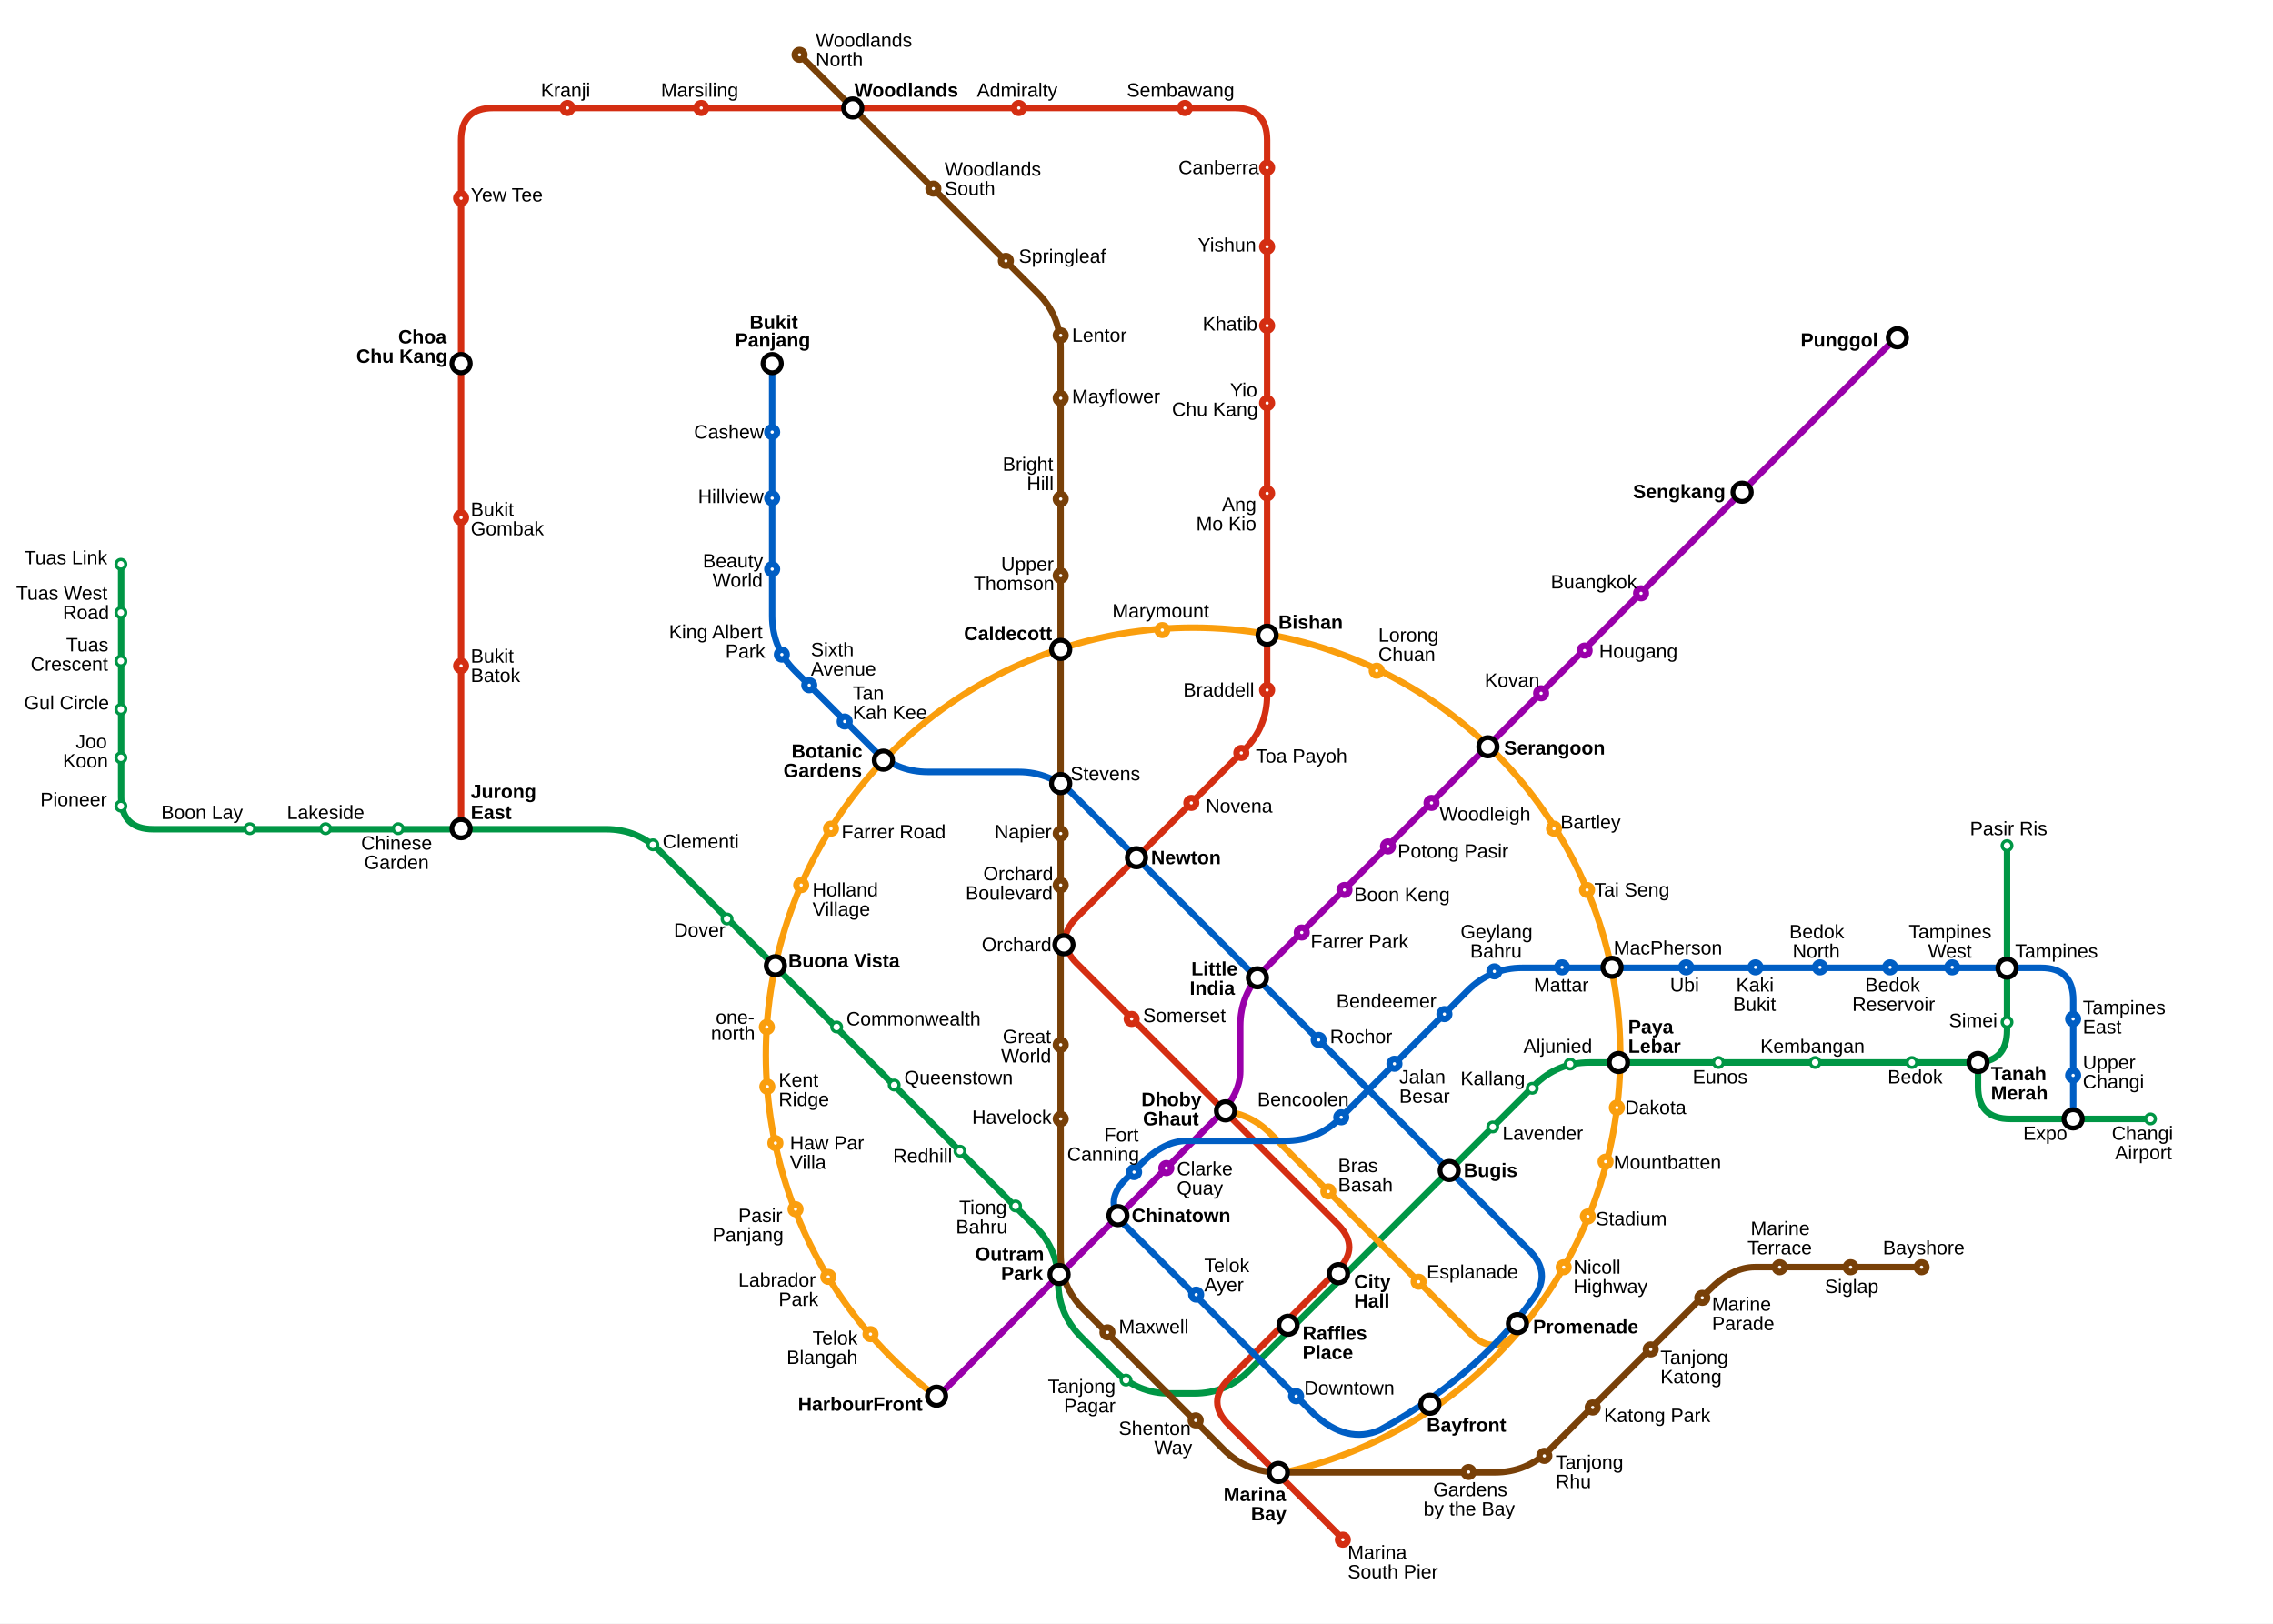
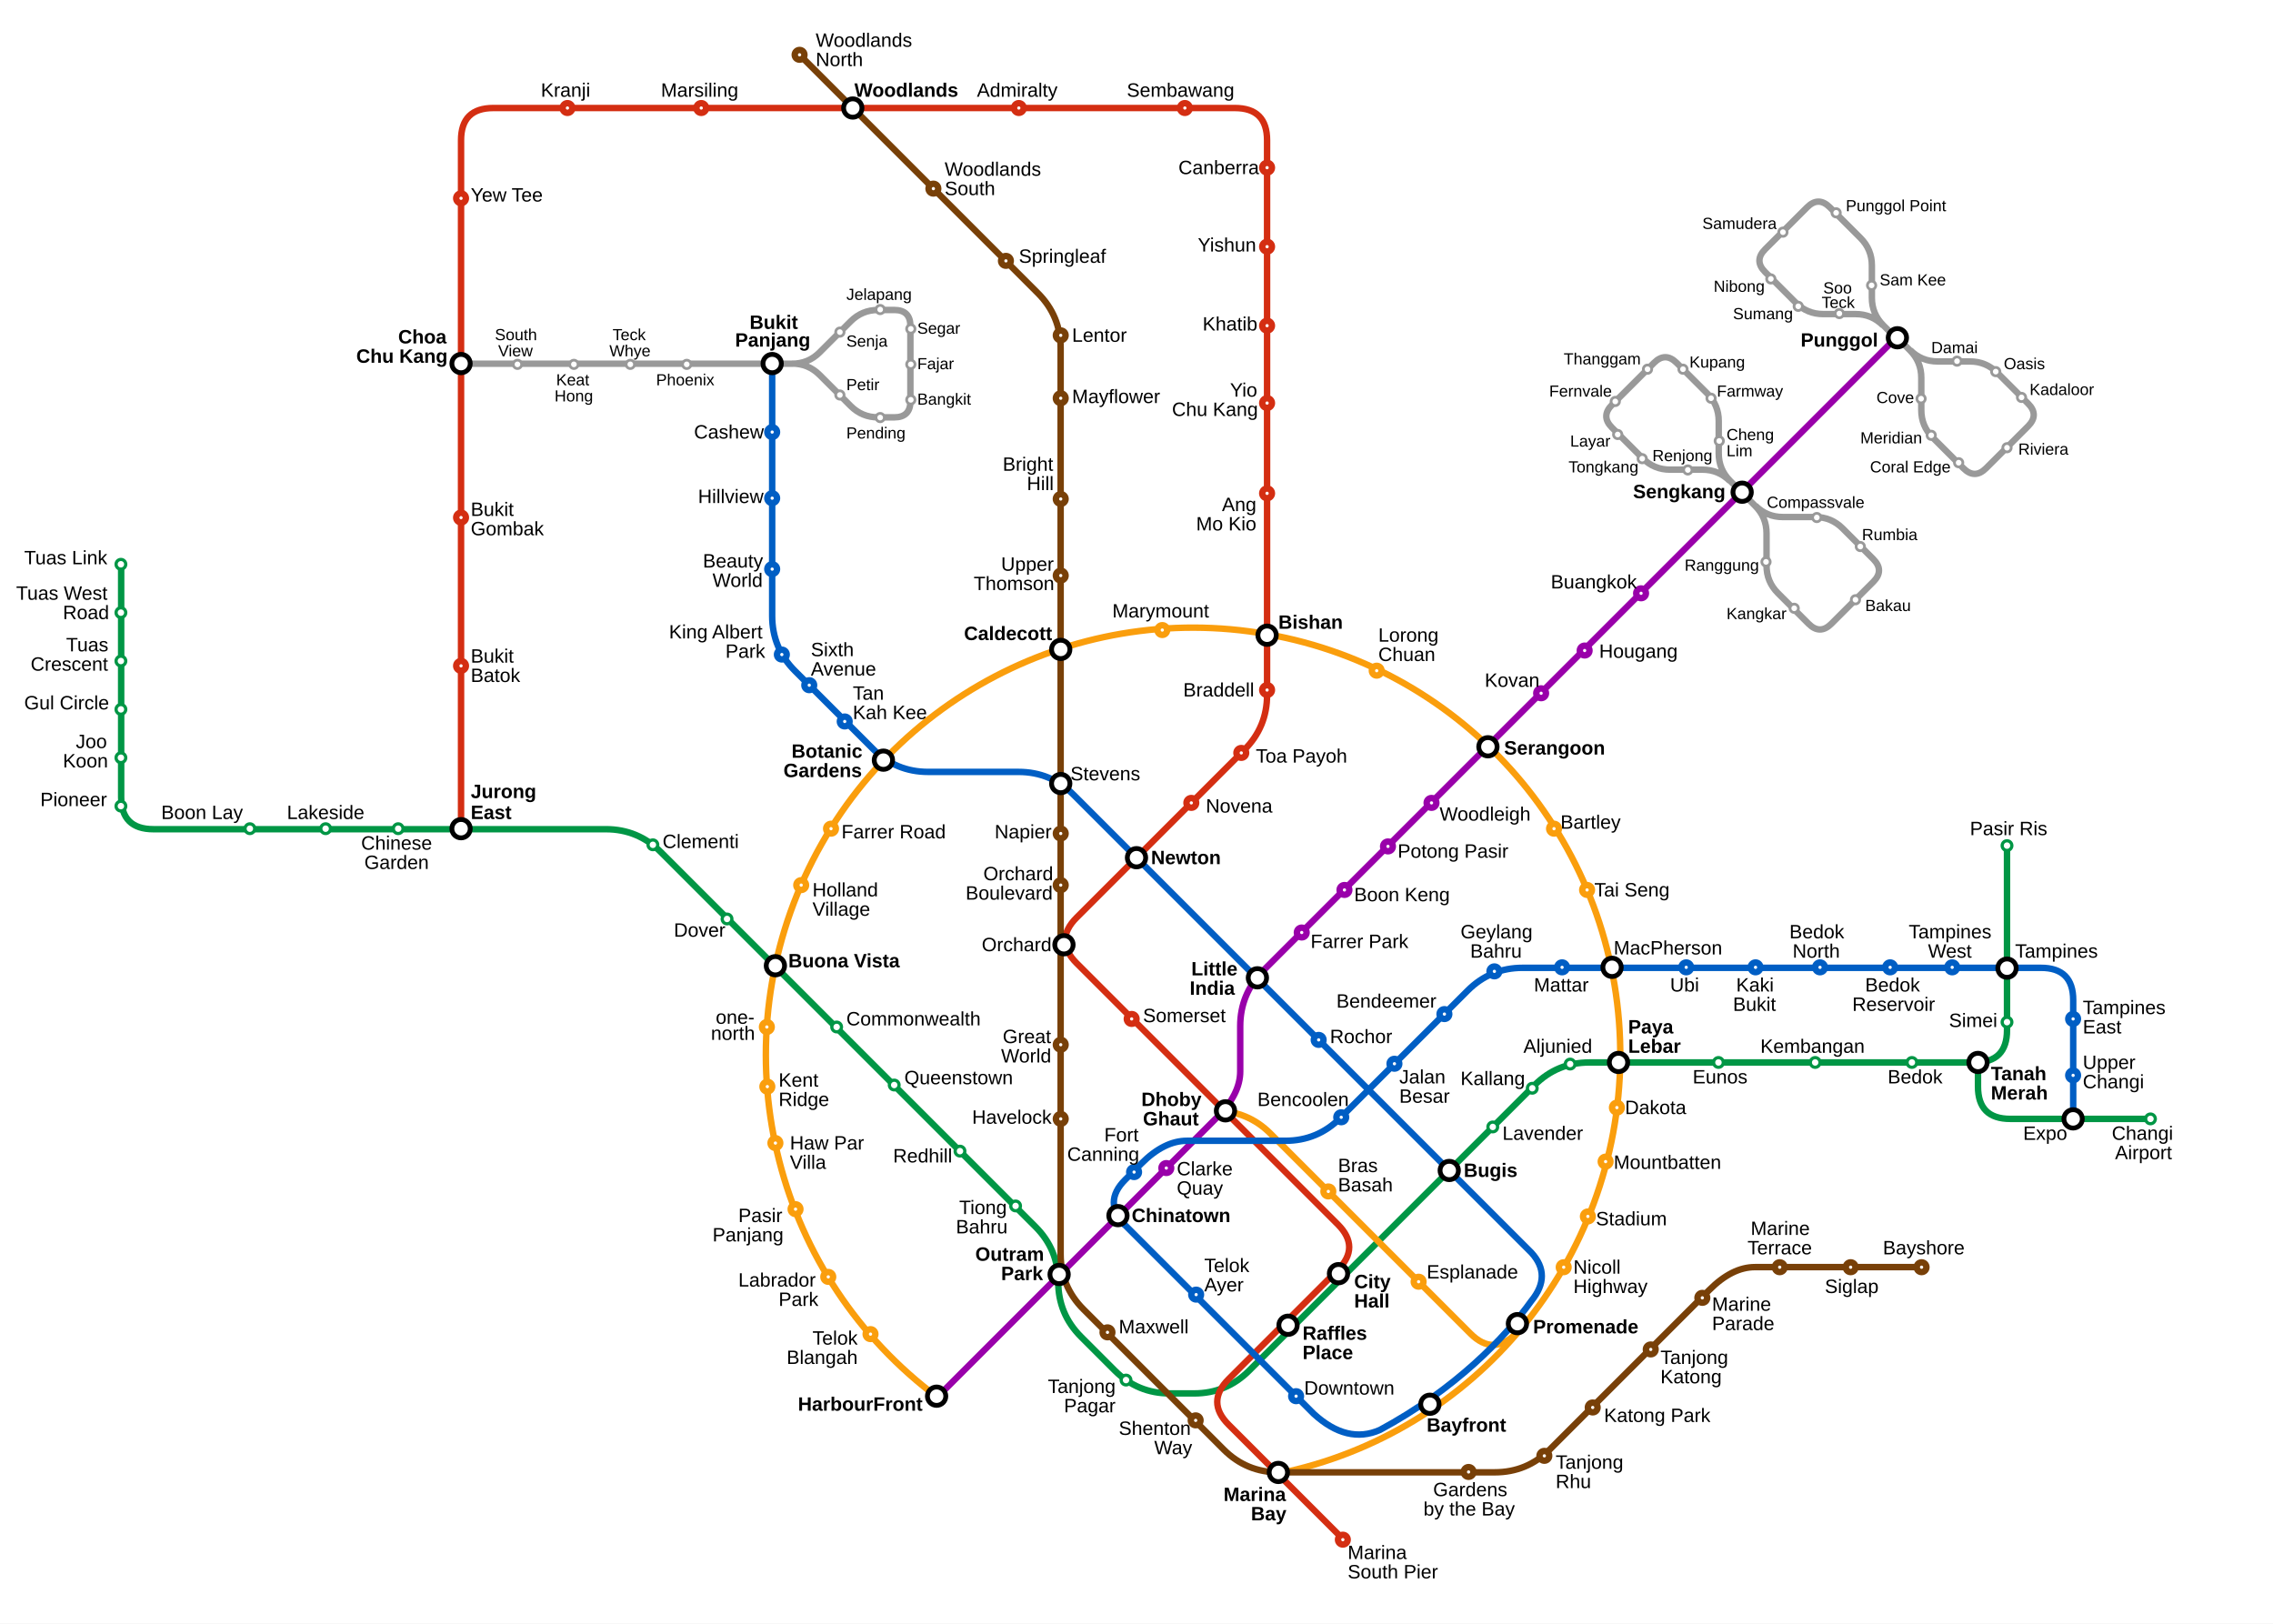
<svg xmlns="http://www.w3.org/2000/svg" xmlns:xlink="http://www.w3.org/1999/xlink" id="svg-object" version="1.1" height="1007" width="1410">
  <rect id="bg" height="1007" width="1410" y="0" x="0" fill="#ffffff" />
  <g id="lines" fill="none" stroke-width="4">
    <g id="ew" stroke="#009645">
      <path d="m1227 658v16q0 20 20 20h84" />
      <path d="m1245 523 v116 q0 20 -20 20 h-239 q-20 0 -34.14 14.14 l-177 177 q-14.14 14.14-34.14 14.14 h-15 q-20 0 -34.14 -14.14 l-21-21 q-14.14-14.14-14.14-34.14 q0-20-14.14-34.14 l-232.4-232.4 q-14.14-14.14-34.14-14.14 h-280.6 q-20 0-20 -20 v-146" />
    </g>
    <g id="ns" stroke="#d42e12">
      <path d="m286 514v-427q0-20 20-20h460q20 0 20 20v344 q0 20-14.14 34.14 l-104 104 q-14.14 14.14 0 28.28 l162 162 q14.14 14.14 0 28.28 l-67.7 67.7 q-14.14 14.14 0 28.28 l72 72" />
    </g>
    <g id="ne" stroke="#9900aa">
      <path d="m582 866 l173.2-173.2 q14.14-14.14 14.14-28.28 v-28 q0 -20 14.14 -34.34 l390 -390" />
    </g>
    <g id="cc" stroke="#fa9e0d">
      <path d="m754 689q20 0 34.14 14.14 l124 124 q14.14 14.14 28.28 0" />
      <path d="m582 867 A 265 265 0 1 1 793 914" />
    </g>
    <g id="dt" stroke="#005ec4">
      <path d="m479 225 v157 q0 20 14.14 34.14 l48.5 48.5 q14.14 14.14 34.14 14.14 h56 q20 0 34.14 14.14 l284 284 q13 14.14 0 30 c-16.1 22.6-47.3 54.9-93.9 80 q-20.34 9-41.1-10 l-121-121" />
      <path d="m698 760q-14.14 -14.14 0 -28.28 l10-10 q14.14-14.14 28.28-14.14 h61 q20 0 34.14 -14.14 l79-79 q14.14-14.14 34.14-14.14 h321.5 q20 0 20 20 v69" />
    </g>
    <g id="teex" stroke="#784008">
      <path d="m496 34 l147.8 147.8 q14.14 14.14 14.14 34.14 v562 q0 20 14.14 34.14 l87 87 q14.14 14.14 34.14 14.14 h134 q20 0 34.14 -14.14 l99 -99 q14.14 -14.14 28.28 -14.14 h100" />
+     </g>
+     <g id="lrt" stroke="#999999">
+       <path d="m284.4 225.6h207 q10 0 17.07-7.07 l19.2-19.2 q7.07-7.07 17.07-7.07 h10 q10 0 10 10 v46.6 q0 10-10 10 h-10 q-10 0-17.07-7.07 l-19.2-19.2 q-7.07-7.07-17.07-7.07" />
+       <path d="m1081 306 l-7.76-7.76 q-7.07-7.07-7.07-17.07 v-20 q0-10-7.07-17.07 l-19-19 q-7.07-7.07-14.14 0 l-26 26 q-7.07 7.07 0 14.14 l 19 19 q 7.07 7.07 17.07 7.07 h 20 q 10 0 17.07 7.07" />
+       <path d="m1081 306 l 7.76 7.76 q 7.07 7.07 7.07 17.07 v 20 q0 10 7.07 17.07 l 19 19 q 7.07 7.07 14.14 0 l 26-26 q 7.07-7.07 0-14.14 l-19-19 q-7.07-7.07-17.07-7.07 h-20 q-10 0-17.07-7.07" />
+       <path d="m1176 209.5 l-7.76-7.76 q-7.07-7.07-7.07-17.07 v-20 q0-10-7.07-17.07 l-19-19 q-7.07-7.07-14.14 0 l-26 26 q-7.07 7.07 0 14.14 l 19 19 q 7.07 7.07 17.07 7.07 h 20 q 10 0 17.07 7.07" />
+       <path d="m1177 209.5 l 7.76 7.76 q 7.07 7.07 7.07 17.07 v 20 q0 10 7.07 17.07 l 19 19 q 7.07 7.07 14.14 0 l 26-26 q 7.07-7.07 0-14.14 l-19-19 q-7.07-7.07-17.07-7.07 h-20 q-10 0-17.07-7.07" />
    </g>
    <g id="stns_icons" fill="#ffffff" stroke-width="2">
      <a xlink:href="#ew" fill="#ffffff">
        <g id="stns_ew" stroke="#009645">
          <circle id="cg2" data-name="changi airport" data-value="CG2" cx="1334" cy="694" r="3" />
          <circle id="ew1" data-name="pasir ris" data-value="EW1" cx="1245" cy="524.5" r="3" />
          <circle id="ew3" data-name="simei" data-value="EW3" cx="1245" cy="634" r="3" />
          <circle id="ew5" data-name="bedok" data-value="EW5" cx="1186" cy="659" r="3" />
          <circle id="ew6" data-name="kembangan" data-value="EW6" cx="1126" cy="659" r="3" />
          <circle id="ew7" data-name="eunos" data-value="EW7" cx="1066" cy="659" r="3" />
          <circle id="ew9" data-name="aljunied" data-value="EW9" cx="974" cy="660" r="3" />
          <circle id="ew10" data-name="kallang" data-value="EW10" cx="950.5" cy="675" r="3" />
          <circle id="ew11" data-name="lavender" data-value="EW11" cx="926" cy="699" r="3" />
          <circle id="ew15" data-name="tanjong pagar" data-value="EW15" cx="698.5" cy="856" r="3" />
          <circle id="ew17" data-name="tiong bahru" data-value="EW17" cx="630" cy="748" r="3" />
          <circle id="ew18" data-name="redhill" data-value="EW18" cx="595.5" cy="714" r="3" />
          <circle id="ew19" data-name="queenstown" data-value="EW19" cx="554.7" cy="673" r="3" />
          <circle id="ew20" data-name="commonwealth" data-value="EW20" cx="519" cy="637" r="3" />
          <circle id="ew22" data-name="dover" data-value="EW22" cx="451" cy="570" r="3" />
          <circle id="ew23" data-name="clementi" data-value="EW23" cx="405" cy="524" r="3" />
          <circle id="ew25" data-name="chinese garden" data-value="EW25" cx="247" cy="514" r="3" />
          <circle id="ew26" data-name="lakeside" data-value="EW26" cx="202" cy="514" r="3" />
          <circle id="ew27" data-name="boon lay" data-value="EW27" cx="155" cy="514" r="3" />
          <circle id="ew28" data-name="pioneer" data-value="EW28" cx="75" cy="500" r="3" />
          <circle id="ew29" data-name="joo koon" data-value="EW29" cx="75" cy="470" r="3" />
          <circle id="ew30" data-name="gul circle" data-value="EW30" cx="75" cy="440" r="3" />
          <circle id="ew31" data-name="tuas crescent" data-value="EW31" cx="75" cy="410" r="3" />
          <circle id="ew32" data-name="tuas west road" data-value="EW32" cx="75" cy="380" r="3" />
          <circle id="ew33" data-name="tuas link" data-value="EW33" cx="75" cy="350" r="3" />
        </g>
      </a>
    </g>
    <a xlink:href="#ns" fill="#ffffff">
      <g id="stns_ns" stroke="#d42e12">
        <circle id="ns2" data-name="bukit batok" data-value="NS2" cx="286" cy="413" r="3" />
        <circle id="ns3" data-name="bukit gombak" data-value="NS3" cx="286" cy="321" r="3" />
        <circle id="ns5" data-name="yew tee" data-value="NS5" cx="286" cy="123" r="3" />
        <circle id="ns6" data-name="choa chu kang" data-value="NS6" cx="286" cy="226" r="3" />
        <circle id="ns7" data-name="kranji" data-value="NS7" cx="352" cy="67" r="3" />
        <circle id="ns8" data-name="marsiling" data-value="NS8" cx="435" cy="67" r="3" />
        <circle id="ns10" data-name="admiralty" data-value="NS10" cx="632" cy="67" r="3" />
        <circle id="ns11" data-name="sembawang" data-value="NS11" cx="735" cy="67" r="3" />
        <circle id="ns12" data-name="canberra" data-value="NS12" cx="786" cy="104" r="3" />
        <circle id="ns13" data-name="yishun" data-value="NS13" cx="786" cy="153" r="3" />
        <circle id="ns14" data-name="khatib" data-value="NS14" cx="786" cy="202" r="3" />
        <circle id="ns15" data-name="yio chu kang" data-value="NS15" cx="786" cy="250" r="3" />
        <circle id="ns16" data-name="ang mo kio" data-value="NS16" cx="786" cy="306" r="3" />
        <circle id="ns18" data-name="bradell" data-value="NS18" cx="786" cy="428" r="3" />
        <circle id="ns19" data-name="toa payoh" data-value="NS19" cx="770" cy="467" r="3" />
        <circle id="ns20" data-name="novena" data-value="NS20" cx="739" cy="498" r="3" />
        <circle id="ns23" data-name="somerset" data-value="NS23" cx="702" cy="632" r="3" />
        <circle id="ns28" data-name="marina south pier" data-value="NS28" cx="833" cy="955" r="3" />
      </g>
    </a>
    <a xlink:href="#ne" fill="#ffffff">
      <g id="stns_ne" stroke="#9900aa">
        <circle id="ne5" data-name="clark quay" data-value="NE5" cx="723.5" cy="724.5" r="3" />
        <circle id="ne8" data-name="farrer park" data-value="NE8" cx="807.5" cy="578.4" r="3" />
        <circle id="ne9" data-name="boon keng" data-value="NE9" cx="834" cy="552" r="3" />
        <circle id="ne10" data-name="potong pasir" data-value="NE10" cx="861" cy="525" r="3" />
        <circle id="ne11" data-name="woodleigh" data-value="NE11" cx="888" cy="498" r="3" />
        <circle id="ne13" data-name="kovan" data-value="NE13" cx="956" cy="430" r="3" />
        <circle id="ne14" data-name="hougang" data-value="NE14" cx="983" cy="403.5" r="3" />
        <circle id="ne15" data-name="buangkok" data-value="NE15" cx="1018" cy="368" r="3" />
      </g>
    </a>
    <a xlink:href="#cc" fill="#ffffff">
      <g id="stns_cc" stroke="#fa9e0d">
        <circle id="cc2" data-name="bras basah" data-value="CC2" cx="824" cy="739" r="3" />
        <circle id="cc3" data-name="esplanade" data-value="CC3" cx="880" cy="795" r="3" />
        <circle id="cc5" data-name="nicoll highway" data-value="CC5" cx="970" cy="786" r="3" />
        <circle id="cc6" data-name="stadium" data-value="CC6" cx="985" cy="754.5" r="3" />
        <circle id="cc7" data-name="mountbatten" data-value="CC7" cx="996" cy="720.5" r="3" />
        <circle id="cc8" data-name="dakota" data-value="CC8" cx="1003" cy="687" r="3" />
        <circle id="cc11" data-name="tai seng" data-value="CC11" cx="984.5" cy="552" r="3" />
        <circle id="cc12" data-name="bartley" data-value="CC12" cx="964" cy="514" r="3" />
        <circle id="cc14" data-name="lorong chuan" data-value="CC14" cx="854" cy="416" r="3" />
        <circle id="cc16" data-name="marymount" data-value="CC16" cx="721" cy="390.8" r="3" />
        <circle id="cc20" data-name="farrer road" data-value="CC20" cx="515.5" cy="514" r="3" />
        <circle id="cc21" data-name="holland village" data-value="CC21" cx="497" cy="549" r="3" />
        <circle id="cc23" data-name="one-north" data-value="CC23" cx="475.7" cy="637" r="3" />
        <circle id="cc24" data-name="kent ridge" data-value="CC24" cx="476" cy="674" r="3" />
        <circle id="cc25" data-name="haw par villa" data-value="CC25" cx="481" cy="709" r="3" />
        <circle id="cc26" data-name="pasir panjang" data-value="CC26" cx="493.5" cy="750" r="3" />
        <circle id="cc27" data-name="labrador park" data-value="CC27" cx="513.8" cy="792" r="3" />
        <circle id="cc28" data-name="telok blangah" data-value="CC28" cx="540" cy="827.5" r="3" />
      </g>
    </a>
    <a xlink:href="#dt" fill="#ffffff">
      <g id="stns_dt" stroke="#005ec4">
        <circle id="dt2" data-name="cashew" data-value="DT2" cx="479" cy="268" r="3" />
        <circle id="dt3" data-name="hillview" data-value="DT3" cx="479" cy="309" r="3" />
        <circle id="dt5" data-name="beauty world" data-value="DT5" cx="479" cy="353" r="3" />
        <circle id="dt6" data-name="king albert park" data-value="DT6" cx="485" cy="406" r="3" />
        <circle id="dt7" data-name="sixth avenue" data-value="DT7" cx="502" cy="425" r="3" />
        <circle id="dt8" data-name="tan kah kee" data-value="DT8" cx="524" cy="447.5" r="3" />
        <circle id="dt13" data-name="rochor" data-value="DT13" cx="818" cy="645" r="3" />
        <circle id="dt17" data-name="downtown" data-value="DT17" cx="804" cy="866" r="3" />
        <circle id="dt18" data-name="telok ayer" data-value="DT18" cx="742" cy="803" r="3" />
        <circle id="dt20" data-name="fort canning" data-value="DT20" cx="703.5" cy="727" r="3" />
        <circle id="dt21" data-name="bencoolen" data-value="DT21" cx="832" cy="693" r="3" />
        <circle id="dt22" data-name="jalan besar" data-value="DT22" cx="865" cy="659.8" r="3" />
        <circle id="dt23" data-name="bendemeer" data-value="DT23" cx="896" cy="629" r="3" />
        <circle id="dt24" data-name="geylang bahru" data-value="DT24" cx="927" cy="602.5" r="3" />
        <circle id="dt25" data-name="mattar" data-value="DT25" cx="969" cy="600" r="3" />
        <circle id="dt27" data-name="ubi" data-value="DT27" cx="1046" cy="600" r="3" />
        <circle id="dt28" data-name="kaki bukit" data-value="DT28" cx="1089" cy="600" r="3" />
        <circle id="dt29" data-name="bedok north" data-value="DT29" cx="1129" cy="600" r="3" />
        <circle id="dt30" data-name="bedok reservoir" data-value="DT30" cx="1172.5" cy="600" r="3" />
        <circle id="dt31" data-name="tampines west" data-value="DT31" cx="1211" cy="600" r="3" />
        <circle id="dt33" data-name="tampines east" data-value="DT33" cx="1286" cy="632" r="3" />
        <circle id="dt34" data-name="upper changi" data-value="DT34" cx="1286" cy="667" r="3" />
      </g>
    </a>
    <a xlink:href="#te" fill="#ffffff">
      <g id="stns_te" stroke="#784008">
        <circle id="te1" data-name="woodland north" data-value="TE1" cx="496" cy="34" r="3" />
        <circle id="te3" data-name="woodlands south" data-value="TE3" cx="579" cy="117" r="3" />
        <circle id="te4" data-name="springleaf" data-value="TE4" cx="624" cy="161.8" r="3" />
        <circle id="te5" data-name="lentor" data-value="TE5" cx="658" cy="208" r="3" />
        <circle id="te6" data-name="mayflower" data-value="TE6" cx="658" cy="247" r="3" />
        <circle id="te7" data-name="bright hill" data-value="TE7" cx="658" cy="309.5" r="3" />
        <circle id="te8" data-name="upper thomson" data-value="TE8" cx="658" cy="357" r="3" />
        <circle id="te12" data-name="napier" data-value="TE12" cx="658" cy="517" r="3" />
        <circle id="te13" data-name="orchard boulevard" data-value="TE13" cx="658" cy="549" r="3" />
        <circle id="te15" data-name="great world" data-value="TE15" cx="658" cy="648" r="3" />
        <circle id="te16" data-name="havelock" data-value="TE16" cx="658" cy="694" r="3" />
        <circle id="te18" data-name="maxwell" data-value="TE18" cx="687" cy="826.4" r="3" />
        <circle id="te19" data-name="shenton way" data-value="TE19" cx="741.7" cy="881" r="3" />
        <circle id="te22" data-name="gardens by the bay" data-value="TE22" cx="911" cy="913" r="3" />
        <circle id="te23" data-name="tanjong rhu" data-value="TE23" cx="958" cy="903" r="3" />
        <circle id="te24" data-name="katong park" data-value="TE24" cx="988" cy="873" r="3" />
        <circle id="te25" data-name="tanjong katong" data-value="TE25" cx="1024" cy="837" r="3" />
        <circle id="te26" data-name="marine parade" data-value="TE26" cx="1056" cy="805" r="3" />
        <circle id="te27" data-name="marine terrace" data-value="TE27" cx="1104" cy="786" r="3" />
        <circle id="te28" data-name="siglap" data-value="TE28" cx="1148" cy="786" r="3" />
        <circle id="te29" data-name="bayshore" data-value="TE29" cx="1192" cy="786" r="3" />
      </g>
    </a>
    <a xlink:href="#ints" fill="#ffffff">
      <g id="stns_ints" stroke="#000000" stroke-width="3">
        <circle id="ns24/ne6/cc1" data-name="dhoby ghaut" data-value="10" cx="760.2" cy="689" r="5.7" />
        <circle id="ns27/ce2/te20" data-name="marina bay" data-value="13" cx="793" cy="913.3" r="5.7" />
        <circle id="ce1/dt16" data-name="bayfront" data-value="229" cx="887" cy="871" r="5.7" />
        <circle id="cc4/dt15" data-name="promenade" data-value="213" cx="941.3" cy="821" r="5.7" />
        <circle id="cc17/te9" data-name="caldecott" data-value="216" cx="658" cy="402.8" r="5.7" />
        <circle id="ew8/cc9" data-name="paya lebar" data-value="35" cx="1004" cy="659" r="5.7" />
        <circle id="cc10/dt26" data-name="macpherson" data-value="207" cx="1000" cy="600" r="5.7" />
        <circle id="ne12/cc13" data-name="serangoon" data-value="106" cx="923" cy="463.2" r="5.7" />
        <circle id="ns17/cc15" data-name="bishan" data-value="3" cx="786" cy="394" r="5.7" />
        <circle id="cc19/dt9" data-name="botanic gardens" data-value="217" cx="548" cy="471.5" r="5.7" />
        <circle id="dt10/te11" data-name="stevens" data-value="314" cx="658" cy="486" r="5.7" />
        <circle id="ew21/cc22" data-name="buona vista" data-value="20" cx="481" cy="599" r="5.7" />
        <circle id="ne1/cc29" data-name="harbourfront" data-value="116" cx="581" cy="866" r="5.7" />
        <circle id="cg1/dt35" data-name="expo" data-value="63" cx="1286" cy="694" r="5.7" />
        <circle id="ew2/dt32" data-name="tampines" data-value="41" cx="1245" cy="600.5" r="5.7" />
        <circle id="ew4/cg" data-name="tanah merah" data-value="39" cx="1227" cy="659" r="5.7" />
        <circle id="ew12/dt14" data-name="bugis" data-value="31" cx="899" cy="726" r="5.7" />
        <circle id="ns22/te14" data-name="orchard" data-value="8" cx="660" cy="586" r="5.7" />
        <circle id="ns25/ew13" data-name="city hall" data-value="11" cx="830.3" cy="790" r="5.7" />
        <circle id="ns26/ew14" data-name="raffles place" data-value="12" cx="799" cy="822" r="5.7" />
        <circle id="ew16/ne3/te17" data-name="outram park" data-value="15" cx="657" cy="790.5" r="5.7" />
        <circle id="ns1/ew24" data-name="jurong east" data-value="24" cx="286" cy="514" r="5.7" />
        <circle id="ne4/dt19" data-name="chinatown" data-value="114" cx="693.5" cy="754" r="5.7" />
        <circle id="ne7/dt12" data-name="little india" data-value="111" cx="780" cy="606.5" r="5.7" />
        <circle id="ne16/stc" data-name="sengkang" data-value="102" cx="1080.7" cy="305.3" r="5.7" />
        <circle id="ne17/ptc" data-name="punggol" data-value="101" cx="1177" cy="209.5" r="5.7" />
        <circle id="ns4/bp1" data-name="choa chu kang" data-value="30" cx="286" cy="225.5" r="5.7" />
        <circle id="ns21/dt11" data-name="newton" data-value="7" cx="705" cy="532" r="5.7" />
        <circle id="bp6/dt1" data-name="bukit panjang" data-value="54" cx="479" cy="225.5" r="5.7" />
        <circle id="ns9/te2" data-name="woodlands" data-value="45" cx="529" cy="67" r="5.7" />
+       </g>
+     </a>
+     <a xlink:href="#bplrt" fill="#ffffff">
+       <g id="stns_bplrt" stroke="#999999" stroke-width="1.7">
+         <circle id="bp2" data-name="south view" data-value="BP2" cx="321" cy="226" r="2.6" />
+         <circle id="bp3" data-name="keat hong" data-value="BP3" cx="356" cy="226" r="2.6" />
+         <circle id="bp4" data-name="teck whye" data-value="BP4" cx="391" cy="226" r="2.6" />
+         <circle id="bp5" data-name="phoenix" data-value="BP5" cx="426" cy="226" r="2.6" />
+         <circle id="bp7" data-name="petir" data-value="BP7" cx="521" cy="245" r="2.6" />
+         <circle id="bp8" data-name="pending" data-value="BP8" cx="546" cy="259" r="2.6" />
+         <circle id="bp9" data-name="bangkit" data-value="BP9" cx="565" cy="248" r="2.6" />
+         <circle id="bp10" data-name="fajar" data-value="BP10" cx="565" cy="226" r="2.6" />
+         <circle id="bp11" data-name="segar" data-value="BP11" cx="565" cy="204" r="2.6" />
+         <circle id="bp12" data-name="jelapang" data-value="BP12" cx="546" cy="192" r="2.6" />
+         <circle id="bp13" data-name="senja" data-value="BP13" cx="521" cy="206" r="2.6" />
+       </g>
+     </a>
+     <a xlink:href="#sklrt" fill="#ffffff">
+       <g id="stns_sklrt" stroke="#999999" stroke-width="1.7">
+         <circle id="se1" data-name="compassvale" data-value="SE1" cx="1127" cy="321" r="2.6" />
+         <circle id="se2" data-name="rumbia" data-value="SE2" cx="1154" cy="339" r="2.6" />
+         <circle id="se3" data-name="bakau" data-value="SE3" cx="1151" cy="372" r="2.6" />
+         <circle id="se4" data-name="kangkar" data-value="SE4" cx="1113" cy="377.3" r="2.6" />
+         <circle id="se5" data-name="ranggung" data-value="SE5" cx="1095.5" cy="348.5" r="2.6" />
+         <circle id="sw1" data-name="cheng lim" data-value="SW1" cx="1066.5" cy="273.5" r="2.6" />
+         <circle id="sw2" data-name="farmway" data-value="SW2" cx="1061.4" cy="247" r="2.6" />
+         <circle id="sw3" data-name="kupang" data-value="SW3" cx="1044" cy="229" r="2.6" />
+         <circle id="sw4" data-name="thanggam" data-value="SW4" cx="1022" cy="229" r="2.6" />
+         <circle id="sw5" data-name="fernvale" data-value="SW5" cx="1002" cy="249" r="2.6" />
+         <circle id="sw6" data-name="layar" data-value="SW6" cx="1003.5" cy="269.5" r="2.6" />
+         <circle id="sw7" data-name="tongkang" data-value="SW7" cx="1018.7" cy="284.5" r="2.6" />
+         <circle id="sw8" data-name="renjong" data-value="SW8" cx="1047" cy="291.5" r="2.6" />
+       </g>
+     </a>
+     <a xlink:href="#pglrt" fill="#ffffff">
+       <g id="stns_pglrt" stroke="#999999" stroke-width="1.7">
+         <circle id="pe1" data-name="cove" data-value="PE1" cx="1191.7" cy="247.3" r="2.6" />
+         <circle id="pe2" data-name="meridian" data-value="PE2" cx="1198" cy="270" r="2.6" />
+         <circle id="pe3" data-name="coral edge" data-value="PE3" cx="1215" cy="287" r="2.6" />
+         <circle id="pe4" data-name="riviera" data-value="PE4" cx="1245" cy="277.7" r="2.6" />
+         <circle id="pe5" data-name="kadaloor" data-value="PE5" cx="1254" cy="246.5" r="2.6" />
+         <circle id="pe6" data-name="oasis" data-value="PE6" cx="1238" cy="230.5" r="2.6" />
+         <circle id="pe7" data-name="damai" data-value="PE7" cx="1214" cy="224" r="2.6" />
+         <circle id="pw1" data-name="sam kee" data-value="PW1" cx="1161" cy="177" r="2.6" />
+         <circle id="pw3" data-name="punggol point" data-value="PW3" cx="1139" cy="132" r="2.6" />
+         <circle id="pw4" data-name="samudera" data-value="PW4" cx="1106" cy="144" r="2.6" />
+         <circle id="pw5" data-name="nibong" data-value="PW5" cx="1098.5" cy="173" r="2.6" />
+         <circle id="pw6" data-name="sumang" data-value="PW6" cx="1115.5" cy="190" r="2.6" />
+         <circle id="pw7" data-name="soo teck" data-value="PW7" cx="1141" cy="194.5" r="2.6" />
      </g>
    </a>
  </g>
  <g id="stns_labels" font-family="Arial" line-height="100%">
    <g id="lbew" fill="#000000">
      <text id="lbcg1" x="1255" y="707" font-size="12">Expo</text>
      <text id="lbcg2a" x="1310" y="707" font-size="12">Changi</text>
      <text id="lbcg2b" x="1312" y="719" font-size="12">Airport</text>
      <text id="lbew1" x="1222" y="518" font-size="12">Pasir Ris</text>
      <text id="lbew2" x="1250" y="594" font-size="12">Tampines</text>
      <text id="lbew3" x="1209" y="637" font-size="12">Simei</text>
      <text id="lbew5" x="1171" y="672" font-size="12">Bedok</text>
      <text id="lbew6" x="1092" y="653" font-size="12">Kembangan</text>
      <text id="lbew7" x="1050" y="672" font-size="12">Eunos</text>
      <text id="lbew9" x="945" y="653" font-size="12">Aljunied</text>
      <text id="lbew10" x="906" y="673" font-size="12">Kallang</text>
      <text id="lbew11" x="932" y="707" font-size="12">Lavender</text>
      <text id="lbew15a" x="650" y="864" font-size="12">Tanjong</text>
      <text id="lbew15b" x="660" y="876" font-size="12">Pagar</text>
      <text id="lbew17a" x="595" y="753" font-size="12">Tiong</text>
      <text id="lbew17b" x="593" y="765" font-size="12">Bahru</text>
      <text id="lbew18" x="554" y="721" font-size="12">Redhill</text>
      <text id="lbew19" x="561" y="672.5" font-size="12">Queenstown</text>
      <text id="lbew20" x="525" y="636" font-size="12">Commonwealth</text>
      <text id="lbew22" x="418" y="581" font-size="12">Dover</text>
      <text id="lbew23" x="411" y="526" font-size="12">Clementi</text>
      <text id="lbew25a" x="224" y="527" font-size="12">Chinese</text>
      <text id="lbew25b" x="226" y="539" font-size="12">Garden</text>
      <text id="lbew26" x="178" y="508" font-size="12">Lakeside</text>
      <text id="lbew27" x="100" y="508" font-size="12">Boon Lay</text>
      <text id="lbew28" x="25" y="500" font-size="12">Pioneer</text>
      <text id="lbew29a" x="47" y="464" font-size="12">Joo </text>
      <text id="lbew29b" x="39" y="476" font-size="12">Koon </text>
      <text id="lbew30" x="15" y="440" font-size="12">Gul Circle</text>
      <text id="lbew31a" x="41" y="404" font-size="12">Tuas</text>
      <text id="lbew31b" x="19" y="416" font-size="12">Crescent</text>
      <text id="lbew32a" x="10" y="372" font-size="12">Tuas West</text>
      <text id="lbew32a" x="39" y="384" font-size="12">Road</text>
      <text id="lbew33" x="15" y="350" font-size="12">Tuas Link</text>
    </g>
    <g id="lbns" fill="#000000">
      <text id="lbns2a" x="292" y="411" font-size="12">Bukit</text>
      <text id="lbns2b" x="292" y="423" font-size="12">Batok</text>
      <text id="lbns3a" x="292" y="320" font-size="12">Bukit</text>
      <text id="lbns3b" x="292" y="332" font-size="12">Gombak</text>
      <text id="lbns5" x="292" y="125" font-size="12">Yew Tee</text>
      <text id="lbns7" x="335.5" y="60" font-size="12">Kranji</text>
      <text id="lbns8" x="410" y="60" font-size="12">Marsiling</text>
      <text id="lbns10" x="606" y="60" font-size="12">Admiralty</text>
      <text id="lbns11" x="699" y="60" font-size="12">Sembawang</text>
      <text id="lbns12" x="731" y="108" font-size="12">Canberra</text>
      <text id="lbns13" x="743" y="156" font-size="12">Yishun</text>
      <text id="lbns14" x="746" y="205" font-size="12">Khatib</text>
      <text id="lbns15a" x="763" y="246" font-size="12">Yio</text>
      <text id="lbns15b" x="727" y="258" font-size="12">Chu Kang</text>
      <text id="lbns16a" x="758" y="317" font-size="12">Ang</text>
      <text id="lbns16b" x="742" y="329" font-size="12">Mo Kio</text>
      <text id="lbns18" x="734" y="432" font-size="12">Braddell</text>
      <text id="lbns19" x="779" y="473" font-size="12">Toa Payoh</text>
      <text id="lbns20" x="748" y="504" font-size="12">Novena</text>
      <text id="lbns22" x="609" y="590" font-size="12">Orchard</text>
      <text id="lbns23" x="709" y="634" font-size="12">Somerset</text>
      <text id="lbns28a" x="836" y="967" font-size="12">Marina</text>
      <text id="lbns28b" x="836" y="979" font-size="12">South Pier</text>
    </g>
    <g id="lbne" fill="#000000">
      <text id="lbne5a" x="730" y="729" font-size="12">Clarke</text>
      <text id="lbne5b" x="730" y="741" font-size="12">Quay</text>
      <text id="lbne8" x="813" y="588" font-size="12">Farrer Park</text>
      <text id="lbne9" x="840" y="559" font-size="12">Boon Keng</text>
      <text id="lbne10" x="867" y="532" font-size="12">Potong Pasir</text>
      <text id="lbne11" x="893" y="509" font-size="12">Woodleigh</text>
      <text id="lbne13" x="921" y="426" font-size="12">Kovan</text>
      <text id="lbne14" x="992" y="408" font-size="12">Hougang</text>
      <text id="lbne15" x="962" y="365" font-size="12">Buangkok</text>
    </g>
    <g id="lbcc" fill="#000000">
      <text id="lbcc2a" x="830" y="727" font-size="12">Bras</text>
      <text id="lbcc2b" x="830" y="739" font-size="12">Basah</text>
      <text id="lbcc3" x="885" y="793" font-size="12">Esplanade</text>
      <text id="lbcc5a" x="976" y="790" font-size="12">Nicoll</text>
      <text id="lbcc5b" x="976" y="802" font-size="12">Highway</text>
      <text id="lbcc6" x="990" y="760" font-size="12">Stadium</text>
      <text id="lbcc7" x="1001" y="725" font-size="12">Mountbatten</text>
      <text id="lbcc8" x="1008" y="691" font-size="12">Dakota</text>
      <text id="lbcc10" x="1001" y="592" font-size="12">MacPherson</text>
      <text id="lbcc11" x="989" y="556" font-size="12">Tai Seng</text>
      <text id="lbcc12" x="968" y="514" font-size="12">Bartley</text>
      <text id="lbcc14a" x="855" y="398" font-size="12">Lorong</text>
      <text id="lbcc14b" x="855" y="410" font-size="12">Chuan</text>
      <text id="lbcc16" x="690" y="383" font-size="12">Marymount</text>
      <text id="lbcc20" x="522" y="520" font-size="12">Farrer Road</text>
      <text id="lbcc21a" x="504" y="556" font-size="12">Holland</text>
      <text id="lbcc21b" x="504" y="568" font-size="12">Village</text>
      <text id="lbcc23a" x="444" y="635" font-size="12">one-</text>
      <text id="lbcc23b" x="441" y="645" font-size="12">north</text>
      <text id="lbcc24a" x="483" y="674" font-size="12">Kent</text>
      <text id="lbcc24b" x="483" y="686" font-size="12">Ridge</text>
      <text id="lbcc25a" x="490" y="713" font-size="12">Haw Par</text>
      <text id="lbcc25b" x="490" y="725" font-size="12">Villa</text>
      <text id="lbcc26a" x="458" y="758" font-size="12">Pasir</text>
      <text id="lbcc26b" x="442" y="770" font-size="12">Panjang</text>
      <text id="lbcc27a" x="458" y="798" font-size="12">Labrador</text>
      <text id="lbcc27b" x="483" y="810" font-size="12">Park</text>
      <text id="lbcc28a" x="504" y="834" font-size="12">Telok</text>
      <text id="lbcc28b" x="488" y="846" font-size="12">Blangah</text>
    </g>
    <g id="lbdt" fill="#000000">
      <text id="lbdt2" x="430.5" y="272" font-size="12">Cashew</text>
      <text id="lbdt3" x="433" y="312" font-size="12">Hillview</text>
      <text id="lbdt5a" x="436" y="352" font-size="12">Beauty</text>
      <text id="lbdt5b" x="442" y="364" font-size="12">World</text>
      <text id="lbdt6a" x="415" y="396" font-size="12">King Albert</text>
      <text id="lbdt6b" x="450" y="408" font-size="12">Park</text>
      <text id="lbdt7a" x="503" y="407" font-size="12">Sixth</text>
      <text id="lbdt7b" x="503" y="419" font-size="12">Avenue</text>
      <text id="lbdt8a" x="529" y="434" font-size="12">Tan</text>
      <text id="lbdt8b" x="529" y="446" font-size="12">Kah Kee</text>
      <text id="lbdt10" x="664" y="484" font-size="12">Stevens</text>
      <text id="lbdt13" x="825" y="647" font-size="12">Rochor</text>
      <text id="lbdt17" x="809" y="865" font-size="12">Downtown</text>
      <text id="lbdt18a" x="747" y="789" font-size="12">Telok</text>
      <text id="lbdt18b" x="747" y="801" font-size="12">Ayer</text>
      <text id="lbdt20a" x="685" y="708" font-size="12">Fort</text>
      <text id="lbdt20b" x="662" y="720" font-size="12">Canning</text>
      <text id="lbdt21" x="780" y="686" font-size="12">Bencoolen</text>
      <text id="lbdt22a" x="868" y="672" font-size="12">Jalan</text>
      <text id="lbdt22b" x="868" y="684" font-size="12">Besar</text>
      <text id="lbdt23" x="829" y="625" font-size="12">Bendeemer</text>
      <text id="lbdt24a" x="906" y="582" font-size="12">Geylang</text>
      <text id="lbdt24b" x="912" y="594" font-size="12">Bahru</text>
      <text id="lbdt25" x="951.5" y="615" font-size="12">Mattar</text>
      <text id="lbdt27" x="1036" y="615" font-size="12">Ubi</text>
      <text id="lbdt28a" x="1077" y="615" font-size="12">Kaki</text>
      <text id="lbdt28b" x="1075" y="627" font-size="12">Bukit</text>
      <text id="lbdt29a" x="1110" y="582" font-size="12">Bedok</text>
      <text id="lbdt29b" x="1112" y="594" font-size="12">North</text>
      <text id="lbdt30a" x="1157" y="615" font-size="12">Bedok</text>
      <text id="lbdt30b" x="1149" y="627" font-size="12">Reservoir</text>
      <text id="lbdt31a" x="1184" y="582" font-size="12">Tampines</text>
      <text id="lbdt31b" x="1196" y="594" font-size="12">West</text>
      <text id="lbdt33a" x="1292" y="629" font-size="12">Tampines</text>
      <text id="lbdt33b" x="1292" y="641" font-size="12">East</text>
      <text id="lbdt34a" x="1292" y="663" font-size="12">Upper</text>
      <text id="lbdt34b" x="1292" y="675" font-size="12">Changi</text>
    </g>
    <g id="lbteex" fill="#000000">
      <text id="lbte1a" x="506" y="29" font-size="12">Woodlands</text>
      <text id="lbte1b" x="506" y="41" font-size="12">North</text>
      <text id="lbte3a" x="586" y="109" font-size="12">Woodlands</text>
      <text id="lbte3b" x="586" y="121" font-size="12">South</text>
      <text id="lbte4" x="632" y="163" font-size="12">Springleaf</text>
      <text id="lbte5" x="665" y="212" font-size="12">Lentor</text>
      <text id="lbte6" x="665" y="250" font-size="12">Mayflower</text>
      <text id="lbte7a" x="622" y="292" font-size="12">Bright</text>
      <text id="lbte7b" x="637" y="304" font-size="12">Hill</text>
      <text id="lbte8a" x="621" y="354" font-size="12">Upper</text>
      <text id="lbte8b" x="604" y="366" font-size="12">Thomson</text>
      <text id="lbte12" x="617" y="520" font-size="12">Napier</text>
      <text id="lbte13a" x="610" y="546" font-size="12">Orchard</text>
      <text id="lbte13b" x="599" y="558" font-size="12">Boulevard</text>
      <text id="lbte15a" x="622" y="647" font-size="12">Great</text>
      <text id="lbte15b" x="621" y="659" font-size="12">World</text>
      <text id="lbte16" x="603" y="697" font-size="12">Havelock</text>
      <text id="lbte18" x="694" y="827" font-size="12">Maxwell</text>
      <text id="lbte19a" x="694" y="890" font-size="12">Shenton</text>
      <text id="lbte19b" x="716" y="902" font-size="12">Way</text>
      <text id="lbte22a" x="889" y="928" font-size="12">Gardens</text>
      <text id="lbte22b" x="883" y="940" font-size="12">by the Bay</text>
      <text id="lbte23a" x="965" y="911" font-size="12">Tanjong</text>
      <text id="lbte23b" x="965" y="923" font-size="12">Rhu</text>
      <text id="lbte24" x="995" y="882" font-size="12">Katong Park</text>
      <text id="lbte25a" x="1030" y="846" font-size="12">Tanjong</text>
      <text id="lbte25b" x="1030" y="858" font-size="12">Katong</text>
      <text id="lbte26a" x="1062" y="813" font-size="12">Marine</text>
      <text id="lbte26b" x="1062" y="825" font-size="12">Parade</text>
      <text id="lbte27a" x="1086" y="766" font-size="12">Marine</text>
      <text id="lbte27b" x="1084" y="778" font-size="12">Terrace</text>
      <text id="lbte28" x="1132" y="802" font-size="12">Siglap</text>
      <text id="lbte29" x="1168" y="778" font-size="12">Bayshore</text>
    </g>
    <g id="lbint" fill="#000000" font-weight="bold">
      <text id="lbcc1a" x="708" y="686" font-size="12">Dhoby</text>
      <text id="lbcc1b" x="709" y="698" font-size="12">Ghaut</text>
      <text id="lbce2a" x="759" y="931" font-size="12">Marina</text>
      <text id="lbce2b" x="776" y="943" font-size="12">Bay</text>
      <text id="lbce1" x="885" y="888" font-size="12">Bayfront</text>
      <text id="lbcc4" x="951" y="827" font-size="12">Promenade</text>
      <text id="lbcc9a" x="1010" y="641" font-size="12">Paya</text>
      <text id="lbcc9b" x="1010" y="653" font-size="12">Lebar</text>
      <text id="lbcc13" x="933" y="468" font-size="12">Serangoon</text>
      <text id="lbcc15" x="793" y="390" font-size="12">Bishan</text>
      <text id="lbcc19a" x="491" y="470" font-size="12">Botanic</text>
      <text id="lbcc17" x="598" y="397" font-size="12">Caldecott</text>
      <text id="lbcc19b" x="486" y="482" font-size="12">Gardens</text>
      <text id="lbcc22" x="489" y="600" font-size="12">Buona Vista</text>
      <text id="lbcc29" x="495" y="875" font-size="12">HarbourFront</text>
      <text id="lbew4a" x="1235" y="670" font-size="12">Tanah</text>
      <text id="lbew4b" x="1235" y="682" font-size="12">Merah</text>
      <text id="lbew12" x="908" y="730" font-size="12">Bugis</text>
      <text id="lbew13a" x="840" y="799" font-size="12">City</text>
      <text id="lbew13b" x="840" y="811" font-size="12">Hall</text>
      <text id="lbew14a" x="808" y="831" font-size="12">Raffles</text>
      <text id="lbew14b" x="808" y="843" font-size="12">Place</text>
      <text id="lbew16a" x="605" y="782" font-size="12">Outram</text>
      <text id="lbew16b" x="621" y="794" font-size="12">Park</text>
      <text id="lbew24a" x="292" y="495" font-size="12">Jurong</text>
      <text id="lbew24b" x="292" y="508" font-size="12">East</text>
      <text id="lbns4a" x="247" y="213" font-size="12">Choa</text>
      <text id="lbns4b" x="221" y="225" font-size="12">Chu Kang</text>
      <text id="lbns9" x="530" y="60" font-size="12">Woodlands</text>
      <text id="lbns21" x="714" y="536" font-size="12">Newton</text>
      <text id="lbne4" x="702" y="758" font-size="12">Chinatown</text>
      <text id="lbne7a" x="739" y="605" font-size="12">Little</text>
      <text id="lbne7b" x="738" y="617" font-size="12">India</text>
      <text id="lbne16" x="1013" y="309" font-size="12">Sengkang</text>
      <text id="lbne17" x="1117" y="215" font-size="12">Punggol</text>
      <text id="lbdt1a" x="465" y="204" font-size="12">Bukit</text>
      <text id="lbdt1b" x="456" y="215" font-size="12">Panjang</text>
    </g>
+     <g id="lbbpl" fill="#000000">
+       <text id="lbbp2a" x="307" y="211" font-size="10">South</text>
+       <text id="lbbp2b" x="309" y="221" font-size="10">View</text>
+       <text id="lbbp3a" x="345" y="239" font-size="10">Keat</text>
+       <text id="lbbp3b" x="344" y="249" font-size="10">Hong</text>
+       <text id="lbbp4a" x="380" y="211" font-size="10">Teck</text>
+       <text id="lbbp4b" x="378" y="221" font-size="10">Whye</text>
+       <text id="lbbp5" x="407" y="239" font-size="10">Phoenix</text>
+       <text id="lbbp7" x="525" y="242" font-size="10">Petir</text>
+       <text id="lbbp8" x="525" y="272" font-size="10">Pending</text>
+       <text id="lbbp9" x="569" y="251" font-size="10">Bangkit</text>
+       <text id="lbbp10" x="569" y="229" font-size="10">Fajar</text>
+       <text id="lbbp11" x="569" y="207" font-size="10">Segar</text>
+       <text id="lbbp12" x="525" y="186" font-size="10">Jelapang</text>
+       <text id="lbbp13" x="525" y="215" font-size="10">Senja</text>
+     </g>
+     <g id="lbskl" fill="#000000">
+       <text id="lbse1" x="1096" y="315" font-size="10">Compassvale</text>
+       <text id="lbse2" x="1155" y="335" font-size="10">Rumbia</text>
+       <text id="lbse3" x="1157" y="379" font-size="10">Bakau</text>
+       <text id="lbse4" x="1071" y="384" font-size="10">Kangkar</text>
+       <text id="lbse5" x="1045" y="354" font-size="10">Ranggung</text>
+       <text id="lbsw1a" x="1071" y="273" font-size="10">Cheng</text>
+       <text id="lbsw1b" x="1071" y="283" font-size="10">Lim</text>
+       <text id="lbsw2" x="1065" y="246" font-size="10">Farmway</text>
+       <text id="lbsw3" x="1048" y="228" font-size="10">Kupang</text>
+       <text id="lbsw4" x="970" y="226" font-size="10">Thanggam</text>
+       <text id="lbsw5" x="961" y="246" font-size="10">Fernvale</text>
+       <text id="lbsw6" x="974" y="277" font-size="10">Layar</text>
+       <text id="lbsw7" x="973" y="293" font-size="10">Tongkang</text>
+       <text id="lbsw8" x="1025" y="286" font-size="10">Renjong</text>
+     </g>
+     <g id="lbpgl" fill="#000000">
+       <text id="lbpe1" x="1164" y="250" font-size="10">Cove</text>
+       <text id="lbpe2" x="1154" y="275" font-size="10">Meridian</text>
+       <text id="lbpe3" x="1160" y="293" font-size="10">Coral Edge</text>
+       <text id="lbpe4" x="1252" y="282" font-size="10">Riviera</text>
+       <text id="lbpe5" x="1259" y="245" font-size="10">Kadaloor</text>
+       <text id="lbpe6" x="1243" y="229" font-size="10">Oasis</text>
+       <text id="lbpe7" x="1198" y="219" font-size="10">Damai</text>
+       <text id="lbpw1" x="1166" y="177" font-size="10">Sam Kee</text>
+       <text id="lbpw3" x="1145" y="131" font-size="10">Punggol Point</text>
+       <text id="lbpw4" x="1056" y="142" font-size="10">Samudera</text>
+       <text id="lbpw5" x="1063" y="181" font-size="10">Nibong</text>
+       <text id="lbpw6" x="1075" y="198" font-size="10">Sumang</text>
+       <text id="lbpw7a" x="1131" y="182" font-size="10">Soo</text>
+       <text id="lbpw7b" x="1130" y="191" font-size="10">Teck</text>
+     </g>
  </g>
</svg>
